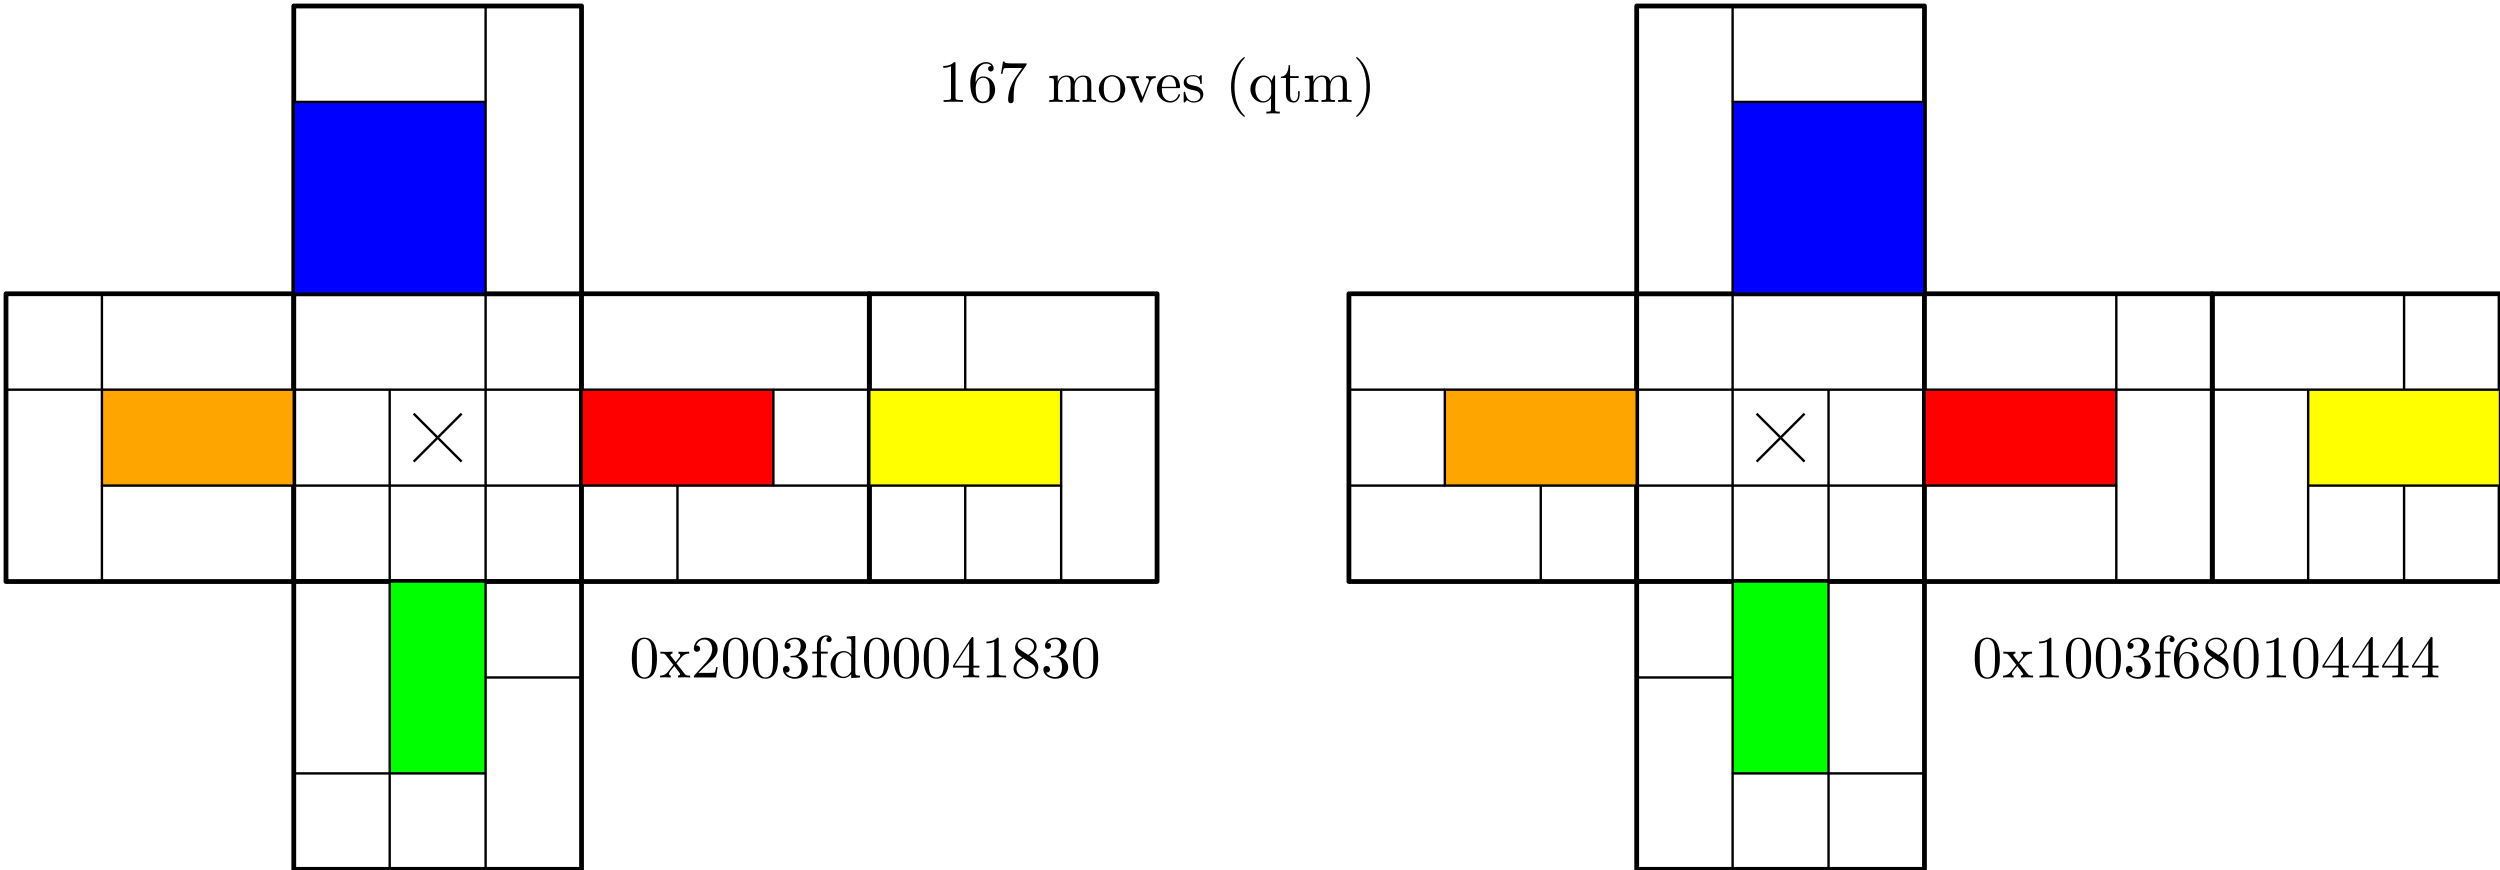
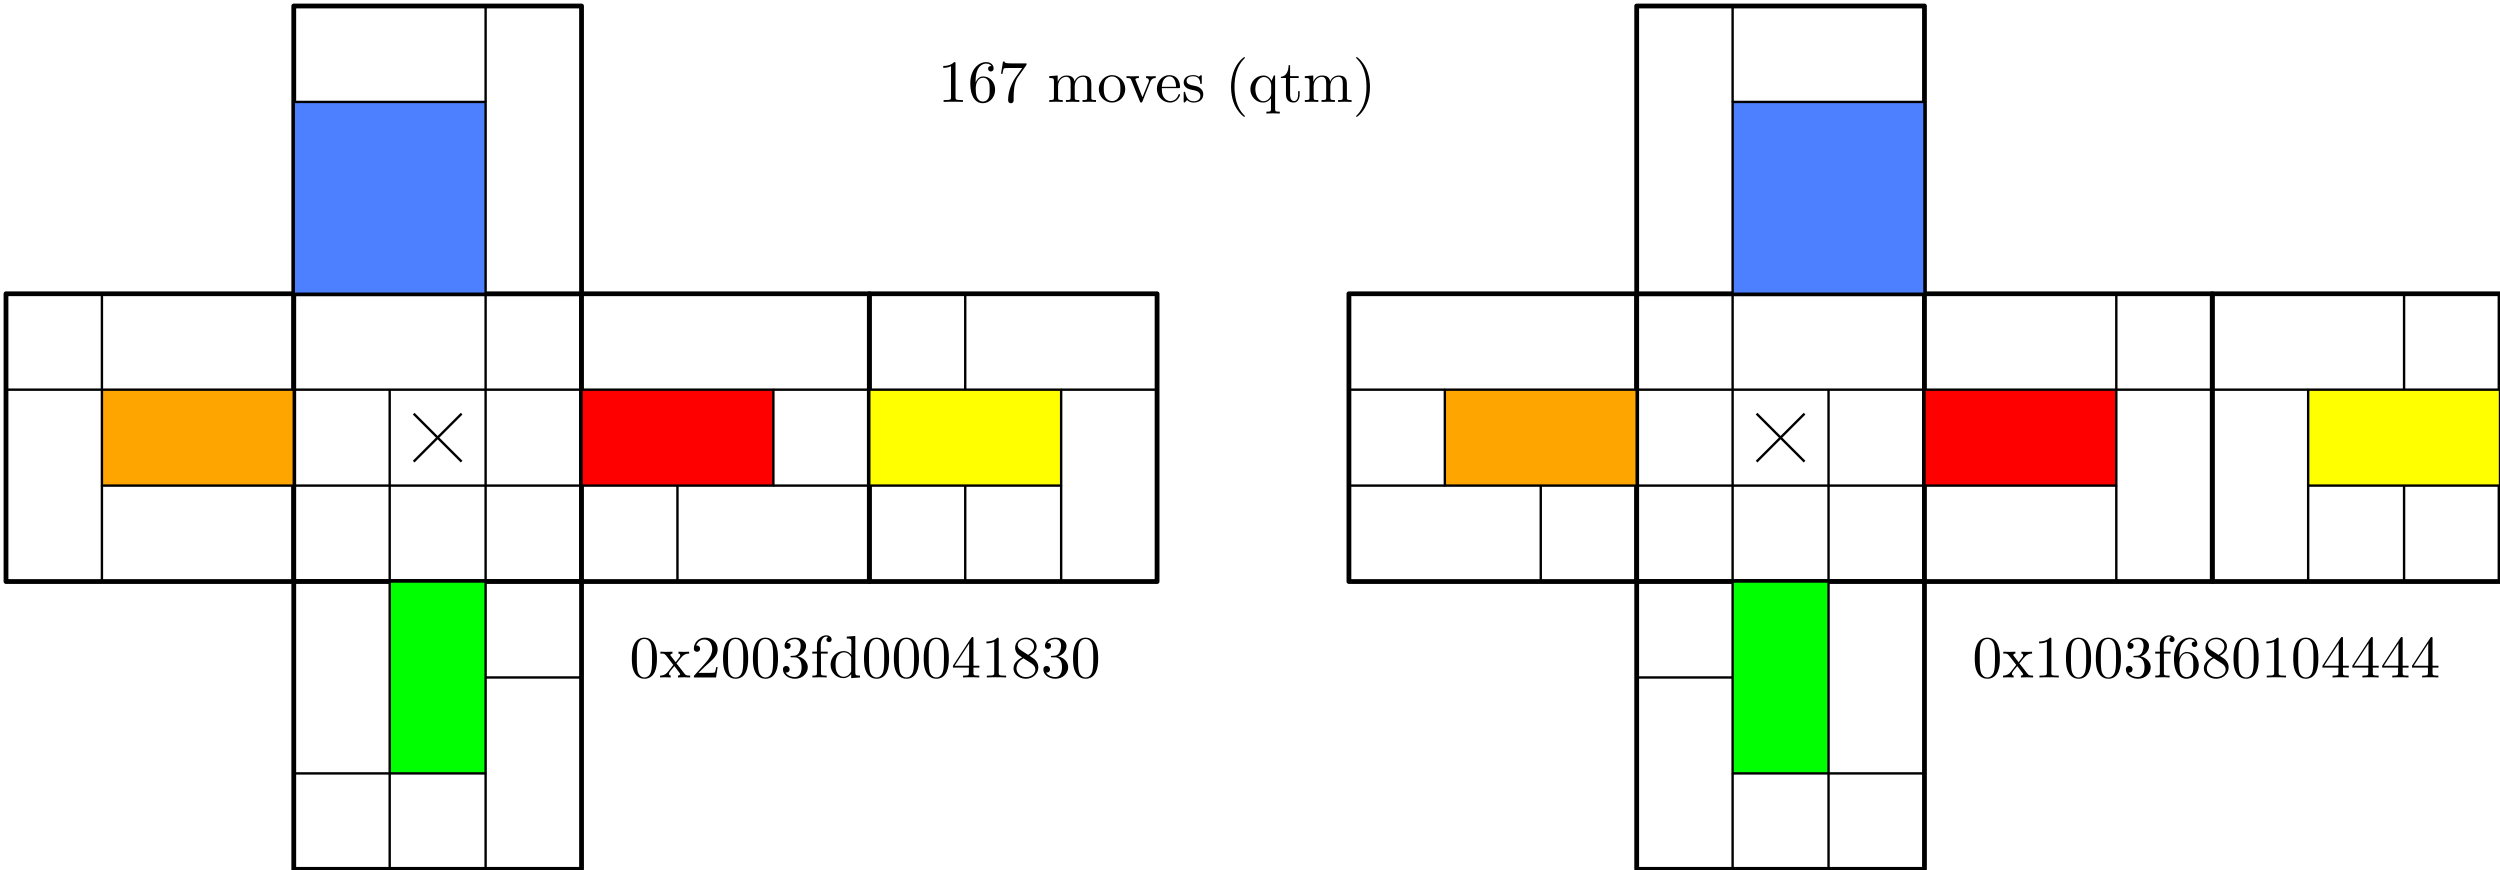
<svg xmlns="http://www.w3.org/2000/svg" xmlns:xlink="http://www.w3.org/1999/xlink" width="417pt" height="145pt" viewBox="0 0 417 145" version="1.1">
  <defs>
    <g>
      <symbol overflow="visible" id="glyph0-0">
        <path style="stroke:none;" d="" />
      </symbol>
      <symbol overflow="visible" id="glyph0-1">
        <path style="stroke:none;" d="M 4.578 -3.188 C 4.578 -3.984 4.531 -4.781 4.188 -5.516 C 3.734 -6.484 2.906 -6.641 2.5 -6.641 C 1.891 -6.641 1.172 -6.375 0.75 -5.453 C 0.438 -4.766 0.391 -3.984 0.391 -3.188 C 0.391 -2.438 0.422 -1.547 0.844 -0.781 C 1.266 0.016 2 0.219 2.484 0.219 C 3.016 0.219 3.781 0.016 4.219 -0.938 C 4.531 -1.625 4.578 -2.406 4.578 -3.188 Z M 2.484 0 C 2.094 0 1.5 -0.25 1.328 -1.203 C 1.219 -1.797 1.219 -2.719 1.219 -3.312 C 1.219 -3.953 1.219 -4.609 1.297 -5.141 C 1.484 -6.328 2.234 -6.422 2.484 -6.422 C 2.812 -6.422 3.469 -6.234 3.656 -5.25 C 3.766 -4.688 3.766 -3.938 3.766 -3.312 C 3.766 -2.562 3.766 -1.891 3.656 -1.25 C 3.5 -0.297 2.938 0 2.484 0 Z M 2.484 0 " />
      </symbol>
      <symbol overflow="visible" id="glyph0-2">
        <path style="stroke:none;" d="M 2.859 -2.344 C 3.156 -2.719 3.531 -3.203 3.781 -3.469 C 4.094 -3.828 4.5 -3.984 4.969 -3.984 L 4.969 -4.297 C 4.703 -4.281 4.406 -4.266 4.141 -4.266 C 3.844 -4.266 3.312 -4.281 3.188 -4.297 L 3.188 -3.984 C 3.406 -3.969 3.484 -3.844 3.484 -3.672 C 3.484 -3.516 3.375 -3.391 3.328 -3.328 L 2.719 -2.547 L 1.938 -3.562 C 1.844 -3.656 1.844 -3.672 1.844 -3.734 C 1.844 -3.891 2 -3.984 2.188 -3.984 L 2.188 -4.297 C 1.938 -4.281 1.281 -4.266 1.109 -4.266 C 0.906 -4.266 0.438 -4.281 0.172 -4.297 L 0.172 -3.984 C 0.875 -3.984 0.875 -3.984 1.344 -3.375 L 2.328 -2.094 L 1.391 -0.906 C 0.922 -0.328 0.328 -0.312 0.125 -0.312 L 0.125 0 C 0.375 -0.016 0.688 -0.031 0.953 -0.031 C 1.234 -0.031 1.656 -0.016 1.891 0 L 1.891 -0.312 C 1.672 -0.344 1.609 -0.469 1.609 -0.625 C 1.609 -0.844 1.891 -1.172 2.5 -1.891 L 3.266 -0.891 C 3.344 -0.781 3.469 -0.625 3.469 -0.562 C 3.469 -0.469 3.375 -0.312 3.109 -0.312 L 3.109 0 C 3.406 -0.016 3.969 -0.031 4.188 -0.031 C 4.453 -0.031 4.844 -0.016 5.141 0 L 5.141 -0.312 C 4.609 -0.312 4.422 -0.328 4.203 -0.625 Z M 2.859 -2.344 " />
      </symbol>
      <symbol overflow="visible" id="glyph0-3">
        <path style="stroke:none;" d="M 1.266 -0.766 L 2.328 -1.797 C 3.875 -3.172 4.469 -3.703 4.469 -4.703 C 4.469 -5.844 3.578 -6.641 2.359 -6.641 C 1.234 -6.641 0.5 -5.719 0.5 -4.828 C 0.5 -4.281 1 -4.281 1.031 -4.281 C 1.203 -4.281 1.547 -4.391 1.547 -4.812 C 1.547 -5.062 1.359 -5.328 1.016 -5.328 C 0.938 -5.328 0.922 -5.328 0.891 -5.312 C 1.109 -5.969 1.656 -6.328 2.234 -6.328 C 3.141 -6.328 3.562 -5.516 3.562 -4.703 C 3.562 -3.906 3.078 -3.125 2.516 -2.5 L 0.609 -0.375 C 0.5 -0.266 0.5 -0.234 0.5 0 L 4.203 0 L 4.469 -1.734 L 4.234 -1.734 C 4.172 -1.438 4.109 -1 4 -0.844 C 3.938 -0.766 3.281 -0.766 3.062 -0.766 Z M 1.266 -0.766 " />
      </symbol>
      <symbol overflow="visible" id="glyph0-4">
        <path style="stroke:none;" d="M 2.891 -3.516 C 3.703 -3.781 4.281 -4.469 4.281 -5.266 C 4.281 -6.078 3.406 -6.641 2.453 -6.641 C 1.453 -6.641 0.688 -6.047 0.688 -5.281 C 0.688 -4.953 0.906 -4.766 1.203 -4.766 C 1.5 -4.766 1.703 -4.984 1.703 -5.281 C 1.703 -5.766 1.234 -5.766 1.094 -5.766 C 1.391 -6.266 2.047 -6.391 2.406 -6.391 C 2.828 -6.391 3.375 -6.172 3.375 -5.281 C 3.375 -5.156 3.344 -4.578 3.094 -4.141 C 2.797 -3.656 2.453 -3.625 2.203 -3.625 C 2.125 -3.609 1.891 -3.594 1.812 -3.594 C 1.734 -3.578 1.672 -3.562 1.672 -3.469 C 1.672 -3.359 1.734 -3.359 1.906 -3.359 L 2.344 -3.359 C 3.156 -3.359 3.531 -2.688 3.531 -1.703 C 3.531 -0.344 2.844 -0.062 2.406 -0.062 C 1.969 -0.062 1.219 -0.234 0.875 -0.812 C 1.219 -0.766 1.531 -0.984 1.531 -1.359 C 1.531 -1.719 1.266 -1.922 0.984 -1.922 C 0.734 -1.922 0.422 -1.781 0.422 -1.344 C 0.422 -0.438 1.344 0.219 2.438 0.219 C 3.656 0.219 4.562 -0.688 4.562 -1.703 C 4.562 -2.516 3.922 -3.297 2.891 -3.516 Z M 2.891 -3.516 " />
      </symbol>
      <symbol overflow="visible" id="glyph0-5">
        <path style="stroke:none;" d="M 1.75 -4.297 L 1.75 -5.453 C 1.75 -6.328 2.219 -6.812 2.656 -6.812 C 2.688 -6.812 2.844 -6.812 2.984 -6.734 C 2.875 -6.703 2.688 -6.562 2.688 -6.312 C 2.688 -6.094 2.844 -5.891 3.125 -5.891 C 3.406 -5.891 3.562 -6.094 3.562 -6.328 C 3.562 -6.703 3.188 -7.031 2.656 -7.031 C 1.969 -7.031 1.109 -6.5 1.109 -5.438 L 1.109 -4.297 L 0.328 -4.297 L 0.328 -3.984 L 1.109 -3.984 L 1.109 -0.75 C 1.109 -0.312 1 -0.312 0.344 -0.312 L 0.344 0 C 0.734 -0.016 1.203 -0.031 1.469 -0.031 C 1.875 -0.031 2.344 -0.031 2.734 0 L 2.734 -0.312 L 2.531 -0.312 C 1.797 -0.312 1.781 -0.422 1.781 -0.781 L 1.781 -3.984 L 2.906 -3.984 L 2.906 -4.297 Z M 1.75 -4.297 " />
      </symbol>
      <symbol overflow="visible" id="glyph0-6">
        <path style="stroke:none;" d="M 3.781 -0.547 L 3.781 0.109 L 5.25 0 L 5.25 -0.312 C 4.562 -0.312 4.469 -0.375 4.469 -0.875 L 4.469 -6.922 L 3.047 -6.812 L 3.047 -6.5 C 3.734 -6.5 3.812 -6.438 3.812 -5.938 L 3.812 -3.781 C 3.531 -4.141 3.094 -4.406 2.562 -4.406 C 1.391 -4.406 0.344 -3.422 0.344 -2.141 C 0.344 -0.875 1.312 0.109 2.453 0.109 C 3.094 0.109 3.531 -0.234 3.781 -0.547 Z M 3.781 -3.219 L 3.781 -1.172 C 3.781 -1 3.781 -0.984 3.672 -0.812 C 3.375 -0.328 2.938 -0.109 2.5 -0.109 C 2.047 -0.109 1.688 -0.375 1.453 -0.75 C 1.203 -1.156 1.172 -1.719 1.172 -2.141 C 1.172 -2.5 1.188 -3.094 1.469 -3.547 C 1.688 -3.859 2.062 -4.188 2.609 -4.188 C 2.953 -4.188 3.375 -4.031 3.672 -3.594 C 3.781 -3.422 3.781 -3.406 3.781 -3.219 Z M 3.781 -3.219 " />
      </symbol>
      <symbol overflow="visible" id="glyph0-7">
        <path style="stroke:none;" d="M 2.938 -1.641 L 2.938 -0.781 C 2.938 -0.422 2.906 -0.312 2.172 -0.312 L 1.969 -0.312 L 1.969 0 C 2.375 -0.031 2.891 -0.031 3.312 -0.031 C 3.734 -0.031 4.25 -0.031 4.672 0 L 4.672 -0.312 L 4.453 -0.312 C 3.719 -0.312 3.703 -0.422 3.703 -0.781 L 3.703 -1.641 L 4.688 -1.641 L 4.688 -1.953 L 3.703 -1.953 L 3.703 -6.484 C 3.703 -6.688 3.703 -6.75 3.531 -6.75 C 3.453 -6.75 3.422 -6.75 3.344 -6.625 L 0.281 -1.953 L 0.281 -1.641 Z M 2.984 -1.953 L 0.562 -1.953 L 2.984 -5.672 Z M 2.984 -1.953 " />
      </symbol>
      <symbol overflow="visible" id="glyph0-8">
        <path style="stroke:none;" d="M 2.938 -6.375 C 2.938 -6.625 2.938 -6.641 2.703 -6.641 C 2.078 -6 1.203 -6 0.891 -6 L 0.891 -5.688 C 1.094 -5.688 1.672 -5.688 2.188 -5.953 L 2.188 -0.781 C 2.188 -0.422 2.156 -0.312 1.266 -0.312 L 0.953 -0.312 L 0.953 0 C 1.297 -0.031 2.156 -0.031 2.562 -0.031 C 2.953 -0.031 3.828 -0.031 4.172 0 L 4.172 -0.312 L 3.859 -0.312 C 2.953 -0.312 2.938 -0.422 2.938 -0.781 Z M 2.938 -6.375 " />
      </symbol>
      <symbol overflow="visible" id="glyph0-9">
        <path style="stroke:none;" d="M 1.625 -4.562 C 1.172 -4.859 1.125 -5.188 1.125 -5.359 C 1.125 -5.969 1.781 -6.391 2.484 -6.391 C 3.203 -6.391 3.844 -5.875 3.844 -5.156 C 3.844 -4.578 3.453 -4.109 2.859 -3.766 Z M 3.078 -3.609 C 3.797 -3.984 4.281 -4.5 4.281 -5.156 C 4.281 -6.078 3.406 -6.641 2.5 -6.641 C 1.5 -6.641 0.688 -5.906 0.688 -4.969 C 0.688 -4.797 0.703 -4.344 1.125 -3.875 C 1.234 -3.766 1.609 -3.516 1.859 -3.344 C 1.281 -3.047 0.422 -2.5 0.422 -1.5 C 0.422 -0.453 1.438 0.219 2.484 0.219 C 3.609 0.219 4.562 -0.609 4.562 -1.672 C 4.562 -2.031 4.453 -2.484 4.062 -2.906 C 3.875 -3.109 3.719 -3.203 3.078 -3.609 Z M 2.078 -3.188 L 3.312 -2.406 C 3.594 -2.219 4.062 -1.922 4.062 -1.312 C 4.062 -0.578 3.312 -0.062 2.5 -0.062 C 1.641 -0.062 0.922 -0.672 0.922 -1.5 C 0.922 -2.078 1.234 -2.719 2.078 -3.188 Z M 2.078 -3.188 " />
      </symbol>
      <symbol overflow="visible" id="glyph0-10">
        <path style="stroke:none;" d="M 1.312 -3.266 L 1.312 -3.516 C 1.312 -6.031 2.547 -6.391 3.062 -6.391 C 3.297 -6.391 3.719 -6.328 3.938 -5.984 C 3.781 -5.984 3.391 -5.984 3.391 -5.547 C 3.391 -5.234 3.625 -5.078 3.844 -5.078 C 4 -5.078 4.312 -5.172 4.312 -5.562 C 4.312 -6.156 3.875 -6.641 3.047 -6.641 C 1.766 -6.641 0.422 -5.359 0.422 -3.156 C 0.422 -0.484 1.578 0.219 2.5 0.219 C 3.609 0.219 4.562 -0.719 4.562 -2.031 C 4.562 -3.297 3.672 -4.25 2.562 -4.25 C 1.891 -4.25 1.516 -3.75 1.312 -3.266 Z M 2.5 -0.062 C 1.875 -0.062 1.578 -0.656 1.516 -0.812 C 1.328 -1.281 1.328 -2.078 1.328 -2.25 C 1.328 -3.031 1.656 -4.031 2.547 -4.031 C 2.719 -4.031 3.172 -4.031 3.484 -3.406 C 3.656 -3.047 3.656 -2.531 3.656 -2.047 C 3.656 -1.562 3.656 -1.062 3.484 -0.703 C 3.188 -0.109 2.734 -0.062 2.5 -0.062 Z M 2.5 -0.062 " />
      </symbol>
      <symbol overflow="visible" id="glyph1-0">
        <path style="stroke:none;" d="" />
      </symbol>
      <symbol overflow="visible" id="glyph1-1">
        <path style="stroke:none;" d="M 2.938 -6.375 C 2.938 -6.625 2.938 -6.641 2.703 -6.641 C 2.078 -6 1.203 -6 0.891 -6 L 0.891 -5.688 C 1.094 -5.688 1.672 -5.688 2.188 -5.953 L 2.188 -0.781 C 2.188 -0.422 2.156 -0.312 1.266 -0.312 L 0.953 -0.312 L 0.953 0 C 1.297 -0.031 2.156 -0.031 2.562 -0.031 C 2.953 -0.031 3.828 -0.031 4.172 0 L 4.172 -0.312 L 3.859 -0.312 C 2.953 -0.312 2.938 -0.422 2.938 -0.781 Z M 2.938 -6.375 " />
      </symbol>
      <symbol overflow="visible" id="glyph1-2">
        <path style="stroke:none;" d="M 1.312 -3.266 L 1.312 -3.516 C 1.312 -6.031 2.547 -6.391 3.062 -6.391 C 3.297 -6.391 3.719 -6.328 3.938 -5.984 C 3.781 -5.984 3.391 -5.984 3.391 -5.547 C 3.391 -5.234 3.625 -5.078 3.844 -5.078 C 4 -5.078 4.312 -5.172 4.312 -5.562 C 4.312 -6.156 3.875 -6.641 3.047 -6.641 C 1.766 -6.641 0.422 -5.359 0.422 -3.156 C 0.422 -0.484 1.578 0.219 2.5 0.219 C 3.609 0.219 4.562 -0.719 4.562 -2.031 C 4.562 -3.297 3.672 -4.25 2.562 -4.25 C 1.891 -4.25 1.516 -3.75 1.312 -3.266 Z M 2.5 -0.062 C 1.875 -0.062 1.578 -0.656 1.516 -0.812 C 1.328 -1.281 1.328 -2.078 1.328 -2.25 C 1.328 -3.031 1.656 -4.031 2.547 -4.031 C 2.719 -4.031 3.172 -4.031 3.484 -3.406 C 3.656 -3.047 3.656 -2.531 3.656 -2.047 C 3.656 -1.562 3.656 -1.062 3.484 -0.703 C 3.188 -0.109 2.734 -0.062 2.5 -0.062 Z M 2.5 -0.062 " />
      </symbol>
      <symbol overflow="visible" id="glyph1-3">
        <path style="stroke:none;" d="M 4.75 -6.078 C 4.828 -6.188 4.828 -6.203 4.828 -6.422 L 2.406 -6.422 C 1.203 -6.422 1.172 -6.547 1.141 -6.734 L 0.891 -6.734 L 0.562 -4.688 L 0.812 -4.688 C 0.844 -4.844 0.922 -5.469 1.062 -5.594 C 1.125 -5.656 1.906 -5.656 2.031 -5.656 L 4.094 -5.656 C 3.984 -5.5 3.203 -4.406 2.984 -4.078 C 2.078 -2.734 1.75 -1.344 1.75 -0.328 C 1.75 -0.234 1.75 0.219 2.219 0.219 C 2.672 0.219 2.672 -0.234 2.672 -0.328 L 2.672 -0.844 C 2.672 -1.391 2.703 -1.938 2.781 -2.469 C 2.828 -2.703 2.953 -3.562 3.406 -4.172 Z M 4.75 -6.078 " />
      </symbol>
      <symbol overflow="visible" id="glyph1-4">
        <path style="stroke:none;" d="M 1.094 -3.422 L 1.094 -0.75 C 1.094 -0.312 0.984 -0.312 0.312 -0.312 L 0.312 0 C 0.672 -0.016 1.172 -0.031 1.453 -0.031 C 1.703 -0.031 2.219 -0.016 2.562 0 L 2.562 -0.312 C 1.891 -0.312 1.781 -0.312 1.781 -0.75 L 1.781 -2.594 C 1.781 -3.625 2.5 -4.188 3.125 -4.188 C 3.766 -4.188 3.875 -3.656 3.875 -3.078 L 3.875 -0.75 C 3.875 -0.312 3.766 -0.312 3.094 -0.312 L 3.094 0 C 3.438 -0.016 3.953 -0.031 4.219 -0.031 C 4.469 -0.031 5 -0.016 5.328 0 L 5.328 -0.312 C 4.672 -0.312 4.562 -0.312 4.562 -0.75 L 4.562 -2.594 C 4.562 -3.625 5.266 -4.188 5.906 -4.188 C 6.531 -4.188 6.641 -3.656 6.641 -3.078 L 6.641 -0.75 C 6.641 -0.312 6.531 -0.312 5.859 -0.312 L 5.859 0 C 6.203 -0.016 6.719 -0.031 6.984 -0.031 C 7.25 -0.031 7.766 -0.016 8.109 0 L 8.109 -0.312 C 7.594 -0.312 7.344 -0.312 7.328 -0.609 L 7.328 -2.516 C 7.328 -3.375 7.328 -3.672 7.016 -4.031 C 6.875 -4.203 6.547 -4.406 5.969 -4.406 C 5.141 -4.406 4.688 -3.812 4.531 -3.422 C 4.391 -4.297 3.656 -4.406 3.203 -4.406 C 2.469 -4.406 2 -3.984 1.719 -3.359 L 1.719 -4.406 L 0.312 -4.297 L 0.312 -3.984 C 1.016 -3.984 1.094 -3.922 1.094 -3.422 Z M 1.094 -3.422 " />
      </symbol>
      <symbol overflow="visible" id="glyph1-5">
        <path style="stroke:none;" d="M 4.688 -2.141 C 4.688 -3.406 3.703 -4.469 2.5 -4.469 C 1.25 -4.469 0.281 -3.375 0.281 -2.141 C 0.281 -0.844 1.312 0.109 2.484 0.109 C 3.688 0.109 4.688 -0.875 4.688 -2.141 Z M 2.5 -0.141 C 2.062 -0.141 1.625 -0.344 1.359 -0.812 C 1.109 -1.25 1.109 -1.859 1.109 -2.219 C 1.109 -2.609 1.109 -3.141 1.344 -3.578 C 1.609 -4.031 2.078 -4.25 2.484 -4.25 C 2.922 -4.25 3.344 -4.031 3.609 -3.594 C 3.875 -3.172 3.875 -2.594 3.875 -2.219 C 3.875 -1.859 3.875 -1.312 3.656 -0.875 C 3.422 -0.422 2.984 -0.141 2.5 -0.141 Z M 2.5 -0.141 " />
      </symbol>
      <symbol overflow="visible" id="glyph1-6">
        <path style="stroke:none;" d="M 4.141 -3.312 C 4.234 -3.547 4.406 -3.984 5.062 -3.984 L 5.062 -4.297 C 4.828 -4.281 4.547 -4.266 4.312 -4.266 C 4.078 -4.266 3.625 -4.281 3.453 -4.297 L 3.453 -3.984 C 3.812 -3.984 3.922 -3.75 3.922 -3.562 C 3.922 -3.469 3.906 -3.422 3.875 -3.312 L 2.844 -0.781 L 1.734 -3.562 C 1.672 -3.688 1.672 -3.703 1.672 -3.734 C 1.672 -3.984 2.062 -3.984 2.25 -3.984 L 2.25 -4.297 C 1.938 -4.281 1.391 -4.266 1.156 -4.266 C 0.891 -4.266 0.484 -4.281 0.188 -4.297 L 0.188 -3.984 C 0.812 -3.984 0.859 -3.922 0.984 -3.625 L 2.422 -0.078 C 2.484 0.062 2.5 0.109 2.625 0.109 C 2.766 0.109 2.797 0.016 2.844 -0.078 Z M 4.141 -3.312 " />
      </symbol>
      <symbol overflow="visible" id="glyph1-7">
        <path style="stroke:none;" d="M 1.109 -2.516 C 1.172 -4 2.016 -4.25 2.359 -4.25 C 3.375 -4.25 3.484 -2.906 3.484 -2.516 Z M 1.109 -2.297 L 3.891 -2.297 C 4.109 -2.297 4.141 -2.297 4.141 -2.516 C 4.141 -3.5 3.594 -4.469 2.359 -4.469 C 1.203 -4.469 0.281 -3.438 0.281 -2.188 C 0.281 -0.859 1.328 0.109 2.469 0.109 C 3.688 0.109 4.141 -1 4.141 -1.188 C 4.141 -1.281 4.062 -1.312 4 -1.312 C 3.922 -1.312 3.891 -1.25 3.875 -1.172 C 3.531 -0.141 2.625 -0.141 2.531 -0.141 C 2.031 -0.141 1.641 -0.438 1.406 -0.812 C 1.109 -1.281 1.109 -1.938 1.109 -2.297 Z M 1.109 -2.297 " />
      </symbol>
      <symbol overflow="visible" id="glyph1-8">
        <path style="stroke:none;" d="M 2.078 -1.938 C 2.297 -1.891 3.109 -1.734 3.109 -1.016 C 3.109 -0.516 2.766 -0.109 1.984 -0.109 C 1.141 -0.109 0.781 -0.672 0.594 -1.531 C 0.562 -1.656 0.562 -1.688 0.453 -1.688 C 0.328 -1.688 0.328 -1.625 0.328 -1.453 L 0.328 -0.125 C 0.328 0.047 0.328 0.109 0.438 0.109 C 0.484 0.109 0.5 0.094 0.688 -0.094 C 0.703 -0.109 0.703 -0.125 0.891 -0.312 C 1.328 0.094 1.781 0.109 1.984 0.109 C 3.125 0.109 3.594 -0.562 3.594 -1.281 C 3.594 -1.797 3.297 -2.109 3.172 -2.219 C 2.844 -2.547 2.453 -2.625 2.031 -2.703 C 1.469 -2.812 0.812 -2.938 0.812 -3.516 C 0.812 -3.875 1.062 -4.281 1.922 -4.281 C 3.016 -4.281 3.078 -3.375 3.094 -3.078 C 3.094 -2.984 3.188 -2.984 3.203 -2.984 C 3.344 -2.984 3.344 -3.031 3.344 -3.219 L 3.344 -4.234 C 3.344 -4.391 3.344 -4.469 3.234 -4.469 C 3.188 -4.469 3.156 -4.469 3.031 -4.344 C 3 -4.312 2.906 -4.219 2.859 -4.188 C 2.484 -4.469 2.078 -4.469 1.922 -4.469 C 0.703 -4.469 0.328 -3.797 0.328 -3.234 C 0.328 -2.891 0.484 -2.609 0.75 -2.391 C 1.078 -2.141 1.359 -2.078 2.078 -1.938 Z M 2.078 -1.938 " />
      </symbol>
      <symbol overflow="visible" id="glyph1-9">
        <path style="stroke:none;" d="M 3.297 2.391 C 3.297 2.359 3.297 2.344 3.125 2.172 C 1.891 0.922 1.562 -0.969 1.562 -2.5 C 1.562 -4.234 1.938 -5.969 3.172 -7.203 C 3.297 -7.328 3.297 -7.344 3.297 -7.375 C 3.297 -7.453 3.266 -7.484 3.203 -7.484 C 3.094 -7.484 2.203 -6.797 1.609 -5.531 C 1.109 -4.438 0.984 -3.328 0.984 -2.5 C 0.984 -1.719 1.094 -0.516 1.641 0.625 C 2.25 1.844 3.094 2.5 3.203 2.5 C 3.266 2.5 3.297 2.469 3.297 2.391 Z M 3.297 2.391 " />
      </symbol>
      <symbol overflow="visible" id="glyph1-10">
        <path style="stroke:none;" d="M 3.781 -0.609 L 3.781 1.172 C 3.781 1.625 3.672 1.625 3.016 1.625 L 3.016 1.938 C 3.344 1.922 3.875 1.906 4.125 1.906 C 4.391 1.906 4.906 1.922 5.25 1.938 L 5.25 1.625 C 4.578 1.625 4.469 1.625 4.469 1.172 L 4.469 -4.406 L 4.25 -4.406 L 3.875 -3.5 C 3.75 -3.781 3.344 -4.406 2.547 -4.406 C 1.391 -4.406 0.344 -3.438 0.344 -2.141 C 0.344 -0.891 1.312 0.109 2.469 0.109 C 3.156 0.109 3.562 -0.312 3.781 -0.609 Z M 3.812 -2.766 L 3.812 -1.359 C 3.812 -1.031 3.641 -0.75 3.422 -0.516 C 3.297 -0.375 2.969 -0.109 2.5 -0.109 C 1.781 -0.109 1.172 -1 1.172 -2.141 C 1.172 -3.328 1.859 -4.156 2.609 -4.156 C 3.406 -4.156 3.812 -3.297 3.812 -2.766 Z M 3.812 -2.766 " />
      </symbol>
      <symbol overflow="visible" id="glyph1-11">
        <path style="stroke:none;" d="M 1.719 -3.984 L 3.156 -3.984 L 3.156 -4.297 L 1.719 -4.297 L 1.719 -6.125 L 1.469 -6.125 C 1.469 -5.312 1.172 -4.25 0.188 -4.203 L 0.188 -3.984 L 1.031 -3.984 L 1.031 -1.234 C 1.031 -0.016 1.969 0.109 2.328 0.109 C 3.031 0.109 3.312 -0.594 3.312 -1.234 L 3.312 -1.797 L 3.062 -1.797 L 3.062 -1.25 C 3.062 -0.516 2.766 -0.141 2.391 -0.141 C 1.719 -0.141 1.719 -1.047 1.719 -1.219 Z M 1.719 -3.984 " />
      </symbol>
      <symbol overflow="visible" id="glyph1-12">
        <path style="stroke:none;" d="M 2.875 -2.5 C 2.875 -3.266 2.766 -4.469 2.219 -5.609 C 1.625 -6.828 0.766 -7.484 0.672 -7.484 C 0.609 -7.484 0.562 -7.438 0.562 -7.375 C 0.562 -7.344 0.562 -7.328 0.75 -7.141 C 1.734 -6.156 2.297 -4.578 2.297 -2.5 C 2.297 -0.781 1.938 0.969 0.703 2.219 C 0.562 2.344 0.562 2.359 0.562 2.391 C 0.562 2.453 0.609 2.5 0.672 2.5 C 0.766 2.5 1.672 1.812 2.25 0.547 C 2.766 -0.547 2.875 -1.656 2.875 -2.5 Z M 2.875 -2.5 " />
      </symbol>
    </g>
  </defs>
-   <g id="surface276">
+   <g id="surface295">
    <path style="fill-rule:evenodd;fill:rgb(100%,100%,100%);fill-opacity:1;stroke-width:0.8;stroke-linecap:butt;stroke-linejoin:round;stroke:rgb(0%,0%,0%);stroke-opacity:1;stroke-miterlimit:10;" d="M 128 704 L 128 656 L 176 656 L 176 704 Z M 128 704 " transform="matrix(1,0,0,-1,-127,753)" />
    <path style="fill-rule:evenodd;fill:rgb(100%,100%,100%);fill-opacity:1;stroke-width:0.8;stroke-linecap:butt;stroke-linejoin:round;stroke:rgb(0%,0%,0%);stroke-opacity:1;stroke-miterlimit:10;" d="M 176 656 L 176 704 L 224 704 L 224 656 Z M 176 656 " transform="matrix(1,0,0,-1,-127,753)" />
    <path style="fill-rule:evenodd;fill:rgb(100%,100%,100%);fill-opacity:1;stroke-width:0.8;stroke-linecap:butt;stroke-linejoin:round;stroke:rgb(0%,0%,0%);stroke-opacity:1;stroke-miterlimit:10;" d="M 272 656 L 272 704 L 320 704 L 320 656 Z M 272 656 " transform="matrix(1,0,0,-1,-127,753)" />
    <path style="fill-rule:evenodd;fill:rgb(100%,100%,100%);fill-opacity:1;stroke-width:0.8;stroke-linecap:butt;stroke-linejoin:round;stroke:rgb(0%,0%,0%);stroke-opacity:1;stroke-miterlimit:10;" d="M 176 656 L 176 608 L 224 608 L 224 656 Z M 176 656 " transform="matrix(1,0,0,-1,-127,753)" />
    <path style="fill-rule:evenodd;fill:rgb(100%,100%,100%);fill-opacity:1;stroke-width:0.8;stroke-linecap:butt;stroke-linejoin:round;stroke:rgb(0%,0%,0%);stroke-opacity:1;stroke-miterlimit:10;" d="M 176 704 L 176 752 L 224 752 L 224 704 Z M 176 704 " transform="matrix(1,0,0,-1,-127,753)" />
    <path style="fill-rule:evenodd;fill:rgb(100%,100%,100%);fill-opacity:1;stroke-width:0.8;stroke-linecap:butt;stroke-linejoin:round;stroke:rgb(0%,0%,0%);stroke-opacity:1;stroke-miterlimit:10;" d="M 224 656 L 224 704 L 272 704 L 272 656 Z M 224 656 " transform="matrix(1,0,0,-1,-127,753)" />
    <path style="fill-rule:evenodd;fill:rgb(100%,0%,0%);fill-opacity:1;stroke-width:0.4;stroke-linecap:butt;stroke-linejoin:round;stroke:rgb(0%,0%,0%);stroke-opacity:1;stroke-miterlimit:10;" d="M 196 684 L 204 676 " transform="matrix(1,0,0,-1,-127,753)" />
    <path style="fill-rule:evenodd;fill:rgb(100%,0%,0%);fill-opacity:1;stroke-width:0.4;stroke-linecap:butt;stroke-linejoin:round;stroke:rgb(0%,0%,0%);stroke-opacity:1;stroke-miterlimit:10;" d="M 196 676 L 204 684 " transform="matrix(1,0,0,-1,-127,753)" />
    <path style="fill-rule:evenodd;fill:rgb(100%,100%,100%);fill-opacity:1;stroke-width:0.8;stroke-linecap:butt;stroke-linejoin:round;stroke:rgb(0%,0%,0%);stroke-opacity:1;stroke-miterlimit:10;" d="M 352 704 L 352 656 L 400 656 L 400 704 Z M 352 704 " transform="matrix(1,0,0,-1,-127,753)" />
    <path style="fill-rule:evenodd;fill:rgb(100%,100%,100%);fill-opacity:1;stroke-width:0.8;stroke-linecap:butt;stroke-linejoin:round;stroke:rgb(0%,0%,0%);stroke-opacity:1;stroke-miterlimit:10;" d="M 400 656 L 400 704 L 448 704 L 448 656 Z M 400 656 " transform="matrix(1,0,0,-1,-127,753)" />
    <path style="fill-rule:evenodd;fill:rgb(100%,100%,100%);fill-opacity:1;stroke-width:0.8;stroke-linecap:butt;stroke-linejoin:round;stroke:rgb(0%,0%,0%);stroke-opacity:1;stroke-miterlimit:10;" d="M 496 656 L 496 704 L 544 704 L 544 656 Z M 496 656 " transform="matrix(1,0,0,-1,-127,753)" />
    <path style="fill-rule:evenodd;fill:rgb(100%,100%,100%);fill-opacity:1;stroke-width:0.8;stroke-linecap:butt;stroke-linejoin:round;stroke:rgb(0%,0%,0%);stroke-opacity:1;stroke-miterlimit:10;" d="M 400 656 L 400 608 L 448 608 L 448 656 Z M 400 656 " transform="matrix(1,0,0,-1,-127,753)" />
    <path style="fill-rule:evenodd;fill:rgb(100%,100%,100%);fill-opacity:1;stroke-width:0.8;stroke-linecap:butt;stroke-linejoin:round;stroke:rgb(0%,0%,0%);stroke-opacity:1;stroke-miterlimit:10;" d="M 400 704 L 400 752 L 448 752 L 448 704 Z M 400 704 " transform="matrix(1,0,0,-1,-127,753)" />
    <path style="fill-rule:evenodd;fill:rgb(100%,100%,100%);fill-opacity:1;stroke-width:0.8;stroke-linecap:butt;stroke-linejoin:round;stroke:rgb(0%,0%,0%);stroke-opacity:1;stroke-miterlimit:10;" d="M 448 656 L 448 704 L 496 704 L 496 656 Z M 448 656 " transform="matrix(1,0,0,-1,-127,753)" />
    <path style="fill-rule:evenodd;fill:rgb(100%,0%,0%);fill-opacity:1;stroke-width:0.4;stroke-linecap:butt;stroke-linejoin:round;stroke:rgb(0%,0%,0%);stroke-opacity:1;stroke-miterlimit:10;" d="M 420 684 L 428 676 " transform="matrix(1,0,0,-1,-127,753)" />
    <path style="fill-rule:evenodd;fill:rgb(100%,0%,0%);fill-opacity:1;stroke-width:0.4;stroke-linecap:butt;stroke-linejoin:round;stroke:rgb(0%,0%,0%);stroke-opacity:1;stroke-miterlimit:10;" d="M 420 676 L 428 684 " transform="matrix(1,0,0,-1,-127,753)" />
-     <path style="fill-rule:evenodd;fill:rgb(0%,0%,100%);fill-opacity:1;stroke-width:0.4;stroke-linecap:butt;stroke-linejoin:round;stroke:rgb(0%,0%,0%);stroke-opacity:1;stroke-miterlimit:10;" d="M 208 736 L 208 704 L 176 704 L 176 736 Z M 208 736 " transform="matrix(1,0,0,-1,-127,753)" />
-     <path style="fill-rule:evenodd;fill:rgb(0%,0%,100%);fill-opacity:1;stroke-width:0.4;stroke-linecap:butt;stroke-linejoin:round;stroke:rgb(0%,0%,0%);stroke-opacity:1;stroke-miterlimit:10;" d="M 416 736 L 416 704 L 448 704 L 448 736 Z M 416 736 " transform="matrix(1,0,0,-1,-127,753)" />
+     <path style="fill-rule:evenodd;fill:rgb(30%,50%,100%);fill-opacity:1;stroke-width:0.4;stroke-linecap:butt;stroke-linejoin:round;stroke:rgb(0%,0%,0%);stroke-opacity:1;stroke-miterlimit:10;" d="M 208 736 L 208 704 L 176 704 L 176 736 Z M 208 736 " transform="matrix(1,0,0,-1,-127,753)" />
+     <path style="fill-rule:evenodd;fill:rgb(30%,50%,100%);fill-opacity:1;stroke-width:0.4;stroke-linecap:butt;stroke-linejoin:round;stroke:rgb(0%,0%,0%);stroke-opacity:1;stroke-miterlimit:10;" d="M 416 736 L 416 704 L 448 704 L 448 736 Z M 416 736 " transform="matrix(1,0,0,-1,-127,753)" />
    <path style="fill-rule:evenodd;fill:rgb(100%,64.7%,0%);fill-opacity:1;stroke-width:0.4;stroke-linecap:butt;stroke-linejoin:round;stroke:rgb(0%,0%,0%);stroke-opacity:1;stroke-miterlimit:10;" d="M 144 688 L 144 672 L 176 672 L 176 688 Z M 144 688 " transform="matrix(1,0,0,-1,-127,753)" />
    <path style="fill-rule:evenodd;fill:rgb(100%,64.7%,0%);fill-opacity:1;stroke-width:0.4;stroke-linecap:butt;stroke-linejoin:round;stroke:rgb(0%,0%,0%);stroke-opacity:1;stroke-miterlimit:10;" d="M 368 688 L 368 672 L 400 672 L 400 688 Z M 368 688 " transform="matrix(1,0,0,-1,-127,753)" />
    <path style="fill-rule:evenodd;fill:rgb(0%,100%,0%);fill-opacity:1;stroke-width:0.4;stroke-linecap:butt;stroke-linejoin:round;stroke:rgb(0%,0%,0%);stroke-opacity:1;stroke-miterlimit:10;" d="M 192 656 L 192 624 L 208 624 L 208 656 Z M 192 656 " transform="matrix(1,0,0,-1,-127,753)" />
    <path style="fill-rule:evenodd;fill:rgb(0%,100%,0%);fill-opacity:1;stroke-width:0.4;stroke-linecap:butt;stroke-linejoin:round;stroke:rgb(0%,0%,0%);stroke-opacity:1;stroke-miterlimit:10;" d="M 416 656 L 416 624 L 432 624 L 432 656 Z M 416 656 " transform="matrix(1,0,0,-1,-127,753)" />
    <path style="fill-rule:evenodd;fill:rgb(100%,0%,0%);fill-opacity:1;stroke-width:0.4;stroke-linecap:butt;stroke-linejoin:round;stroke:rgb(0%,0%,0%);stroke-opacity:1;stroke-miterlimit:10;" d="M 448 688 L 448 672 L 480 672 L 480 688 Z M 448 688 " transform="matrix(1,0,0,-1,-127,753)" />
    <path style="fill-rule:evenodd;fill:rgb(100%,0%,0%);fill-opacity:1;stroke-width:0.4;stroke-linecap:butt;stroke-linejoin:round;stroke:rgb(0%,0%,0%);stroke-opacity:1;stroke-miterlimit:10;" d="M 224 688 L 224 672 L 256 672 L 256 688 Z M 224 688 " transform="matrix(1,0,0,-1,-127,753)" />
    <path style="fill-rule:evenodd;fill:rgb(100%,100%,0%);fill-opacity:1;stroke-width:0.4;stroke-linecap:butt;stroke-linejoin:round;stroke:rgb(0%,0%,0%);stroke-opacity:1;stroke-miterlimit:10;" d="M 272 688 L 272 672 L 304 672 L 304 688 Z M 272 688 " transform="matrix(1,0,0,-1,-127,753)" />
    <path style="fill-rule:evenodd;fill:rgb(100%,100%,0%);fill-opacity:1;stroke-width:0.4;stroke-linecap:butt;stroke-linejoin:round;stroke:rgb(0%,0%,0%);stroke-opacity:1;stroke-miterlimit:10;" d="M 544 688 L 544 672 L 512 672 L 512 688 Z M 544 688 " transform="matrix(1,0,0,-1,-127,753)" />
    <path style="fill:none;stroke-width:0.4;stroke-linecap:butt;stroke-linejoin:round;stroke:rgb(0%,0%,0%);stroke-opacity:1;stroke-miterlimit:10;" d="M 144 672 L 144 656 " transform="matrix(1,0,0,-1,-127,753)" />
    <path style="fill:none;stroke-width:0.4;stroke-linecap:butt;stroke-linejoin:round;stroke:rgb(0%,0%,0%);stroke-opacity:1;stroke-miterlimit:10;" d="M 144 688 L 128 688 " transform="matrix(1,0,0,-1,-127,753)" />
    <path style="fill:none;stroke-width:0.4;stroke-linecap:butt;stroke-linejoin:round;stroke:rgb(0%,0%,0%);stroke-opacity:1;stroke-miterlimit:10;" d="M 144 704 L 144 688 " transform="matrix(1,0,0,-1,-127,753)" />
    <path style="fill:none;stroke-width:0.4;stroke-linecap:butt;stroke-linejoin:round;stroke:rgb(0%,0%,0%);stroke-opacity:1;stroke-miterlimit:10;" d="M 208 752 L 208 736 " transform="matrix(1,0,0,-1,-127,753)" />
    <path style="fill:none;stroke-width:0.4;stroke-linecap:butt;stroke-linejoin:round;stroke:rgb(0%,0%,0%);stroke-opacity:1;stroke-miterlimit:10;" d="M 208 704 L 208 656 " transform="matrix(1,0,0,-1,-127,753)" />
    <path style="fill:none;stroke-width:0.4;stroke-linecap:butt;stroke-linejoin:round;stroke:rgb(0%,0%,0%);stroke-opacity:1;stroke-miterlimit:10;" d="M 176 688 L 224 688 " transform="matrix(1,0,0,-1,-127,753)" />
    <path style="fill:none;stroke-width:0.4;stroke-linecap:butt;stroke-linejoin:round;stroke:rgb(0%,0%,0%);stroke-opacity:1;stroke-miterlimit:10;" d="M 192 688 L 192 656 " transform="matrix(1,0,0,-1,-127,753)" />
    <path style="fill:none;stroke-width:0.4;stroke-linecap:butt;stroke-linejoin:round;stroke:rgb(0%,0%,0%);stroke-opacity:1;stroke-miterlimit:10;" d="M 176 672 L 224 672 " transform="matrix(1,0,0,-1,-127,753)" />
    <path style="fill:none;stroke-width:0.4;stroke-linecap:butt;stroke-linejoin:round;stroke:rgb(0%,0%,0%);stroke-opacity:1;stroke-miterlimit:10;" d="M 192 624 L 176 624 " transform="matrix(1,0,0,-1,-127,753)" />
    <path style="fill:none;stroke-width:0.4;stroke-linecap:butt;stroke-linejoin:round;stroke:rgb(0%,0%,0%);stroke-opacity:1;stroke-miterlimit:10;" d="M 192 624 L 192 608 " transform="matrix(1,0,0,-1,-127,753)" />
    <path style="fill:none;stroke-width:0.4;stroke-linecap:butt;stroke-linejoin:round;stroke:rgb(0%,0%,0%);stroke-opacity:1;stroke-miterlimit:10;" d="M 208 624 L 208 608 " transform="matrix(1,0,0,-1,-127,753)" />
    <path style="fill:none;stroke-width:0.4;stroke-linecap:butt;stroke-linejoin:round;stroke:rgb(0%,0%,0%);stroke-opacity:1;stroke-miterlimit:10;" d="M 208 640 L 224 640 " transform="matrix(1,0,0,-1,-127,753)" />
    <path style="fill:none;stroke-width:0.4;stroke-linecap:butt;stroke-linejoin:round;stroke:rgb(0%,0%,0%);stroke-opacity:1;stroke-miterlimit:10;" d="M 256 688 L 272 688 " transform="matrix(1,0,0,-1,-127,753)" />
    <path style="fill:none;stroke-width:0.4;stroke-linecap:butt;stroke-linejoin:round;stroke:rgb(0%,0%,0%);stroke-opacity:1;stroke-miterlimit:10;" d="M 256 672 L 272 672 " transform="matrix(1,0,0,-1,-127,753)" />
    <path style="fill:none;stroke-width:0.4;stroke-linecap:butt;stroke-linejoin:round;stroke:rgb(0%,0%,0%);stroke-opacity:1;stroke-miterlimit:10;" d="M 240 672 L 240 656 " transform="matrix(1,0,0,-1,-127,753)" />
    <path style="fill:none;stroke-width:0.4;stroke-linecap:butt;stroke-linejoin:round;stroke:rgb(0%,0%,0%);stroke-opacity:1;stroke-miterlimit:10;" d="M 288 704 L 288 688 " transform="matrix(1,0,0,-1,-127,753)" />
    <path style="fill:none;stroke-width:0.4;stroke-linecap:butt;stroke-linejoin:round;stroke:rgb(0%,0%,0%);stroke-opacity:1;stroke-miterlimit:10;" d="M 304 688 L 320 688 " transform="matrix(1,0,0,-1,-127,753)" />
    <path style="fill:none;stroke-width:0.4;stroke-linecap:butt;stroke-linejoin:round;stroke:rgb(0%,0%,0%);stroke-opacity:1;stroke-miterlimit:10;" d="M 304 672 L 304 656 " transform="matrix(1,0,0,-1,-127,753)" />
    <path style="fill:none;stroke-width:0.4;stroke-linecap:butt;stroke-linejoin:round;stroke:rgb(0%,0%,0%);stroke-opacity:1;stroke-miterlimit:10;" d="M 288 672 L 288 656 " transform="matrix(1,0,0,-1,-127,753)" />
    <path style="fill:none;stroke-width:0.4;stroke-linecap:butt;stroke-linejoin:round;stroke:rgb(0%,0%,0%);stroke-opacity:1;stroke-miterlimit:10;" d="M 416 736 L 416 752 " transform="matrix(1,0,0,-1,-127,753)" />
    <path style="fill:none;stroke-width:0.4;stroke-linecap:butt;stroke-linejoin:round;stroke:rgb(0%,0%,0%);stroke-opacity:1;stroke-miterlimit:10;" d="M 416 624 L 416 608 " transform="matrix(1,0,0,-1,-127,753)" />
    <path style="fill:none;stroke-width:0.4;stroke-linecap:butt;stroke-linejoin:round;stroke:rgb(0%,0%,0%);stroke-opacity:1;stroke-miterlimit:10;" d="M 416 640 L 400 640 " transform="matrix(1,0,0,-1,-127,753)" />
    <path style="fill:none;stroke-width:0.4;stroke-linecap:butt;stroke-linejoin:round;stroke:rgb(0%,0%,0%);stroke-opacity:1;stroke-miterlimit:10;" d="M 432 608 L 432 624 " transform="matrix(1,0,0,-1,-127,753)" />
    <path style="fill:none;stroke-width:0.4;stroke-linecap:butt;stroke-linejoin:round;stroke:rgb(0%,0%,0%);stroke-opacity:1;stroke-miterlimit:10;" d="M 432 624 L 448 624 " transform="matrix(1,0,0,-1,-127,753)" />
    <path style="fill:none;stroke-width:0.4;stroke-linecap:butt;stroke-linejoin:round;stroke:rgb(0%,0%,0%);stroke-opacity:1;stroke-miterlimit:10;" d="M 368 688 L 352 688 " transform="matrix(1,0,0,-1,-127,753)" />
    <path style="fill:none;stroke-width:0.4;stroke-linecap:butt;stroke-linejoin:round;stroke:rgb(0%,0%,0%);stroke-opacity:1;stroke-miterlimit:10;" d="M 368 672 L 352 672 " transform="matrix(1,0,0,-1,-127,753)" />
    <path style="fill:none;stroke-width:0.4;stroke-linecap:butt;stroke-linejoin:round;stroke:rgb(0%,0%,0%);stroke-opacity:1;stroke-miterlimit:10;" d="M 384 672 L 384 656 " transform="matrix(1,0,0,-1,-127,753)" />
    <path style="fill:none;stroke-width:0.4;stroke-linecap:butt;stroke-linejoin:round;stroke:rgb(0%,0%,0%);stroke-opacity:1;stroke-miterlimit:10;" d="M 480 704 L 480 688 " transform="matrix(1,0,0,-1,-127,753)" />
    <path style="fill:none;stroke-width:0.4;stroke-linecap:butt;stroke-linejoin:round;stroke:rgb(0%,0%,0%);stroke-opacity:1;stroke-miterlimit:10;" d="M 480 672 L 480 656 " transform="matrix(1,0,0,-1,-127,753)" />
    <path style="fill:none;stroke-width:0.4;stroke-linecap:butt;stroke-linejoin:round;stroke:rgb(0%,0%,0%);stroke-opacity:1;stroke-miterlimit:10;" d="M 480 688 L 496 688 " transform="matrix(1,0,0,-1,-127,753)" />
    <path style="fill:none;stroke-width:0.4;stroke-linecap:butt;stroke-linejoin:round;stroke:rgb(0%,0%,0%);stroke-opacity:1;stroke-miterlimit:10;" d="M 528 704 L 528 688 " transform="matrix(1,0,0,-1,-127,753)" />
    <path style="fill:none;stroke-width:0.4;stroke-linecap:butt;stroke-linejoin:round;stroke:rgb(0%,0%,0%);stroke-opacity:1;stroke-miterlimit:10;" d="M 512 688 L 496 688 " transform="matrix(1,0,0,-1,-127,753)" />
    <path style="fill:none;stroke-width:0.4;stroke-linecap:butt;stroke-linejoin:round;stroke:rgb(0%,0%,0%);stroke-opacity:1;stroke-miterlimit:10;" d="M 512 672 L 512 656 " transform="matrix(1,0,0,-1,-127,753)" />
    <path style="fill:none;stroke-width:0.4;stroke-linecap:butt;stroke-linejoin:round;stroke:rgb(0%,0%,0%);stroke-opacity:1;stroke-miterlimit:10;" d="M 528 672 L 528 656 " transform="matrix(1,0,0,-1,-127,753)" />
    <path style="fill:none;stroke-width:0.4;stroke-linecap:butt;stroke-linejoin:round;stroke:rgb(0%,0%,0%);stroke-opacity:1;stroke-miterlimit:10;" d="M 416 704 L 416 656 " transform="matrix(1,0,0,-1,-127,753)" />
    <path style="fill:none;stroke-width:0.4;stroke-linecap:butt;stroke-linejoin:round;stroke:rgb(0%,0%,0%);stroke-opacity:1;stroke-miterlimit:10;" d="M 400 672 L 448 672 " transform="matrix(1,0,0,-1,-127,753)" />
    <path style="fill:none;stroke-width:0.4;stroke-linecap:butt;stroke-linejoin:round;stroke:rgb(0%,0%,0%);stroke-opacity:1;stroke-miterlimit:10;" d="M 400 688 L 448 688 " transform="matrix(1,0,0,-1,-127,753)" />
    <path style="fill:none;stroke-width:0.4;stroke-linecap:butt;stroke-linejoin:round;stroke:rgb(0%,0%,0%);stroke-opacity:1;stroke-miterlimit:10;" d="M 432 688 L 432 656 " transform="matrix(1,0,0,-1,-127,753)" />
    <g style="fill:rgb(0%,0%,0%);fill-opacity:1;">
      <use xlink:href="#glyph0-1" x="105" y="113" />
      <use xlink:href="#glyph0-2" x="109.981" y="113" />
      <use xlink:href="#glyph0-3" x="115.232" y="113" />
      <use xlink:href="#glyph0-1" x="120.213" y="113" />
      <use xlink:href="#glyph0-1" x="125.194" y="113" />
      <use xlink:href="#glyph0-4" x="130.175" y="113" />
      <use xlink:href="#glyph0-5" x="135.157" y="113" />
      <use xlink:href="#glyph0-6" x="138.195" y="113" />
      <use xlink:href="#glyph0-1" x="143.725" y="113" />
      <use xlink:href="#glyph0-1" x="148.706" y="113" />
      <use xlink:href="#glyph0-1" x="153.687" y="113" />
      <use xlink:href="#glyph0-7" x="158.669" y="113" />
      <use xlink:href="#glyph0-8" x="163.65" y="113" />
      <use xlink:href="#glyph0-9" x="168.631" y="113" />
      <use xlink:href="#glyph0-4" x="173.612" y="113" />
      <use xlink:href="#glyph0-1" x="178.594" y="113" />
    </g>
    <g style="fill:rgb(0%,0%,0%);fill-opacity:1;">
      <use xlink:href="#glyph0-1" x="329" y="113" />
      <use xlink:href="#glyph0-2" x="333.981" y="113" />
      <use xlink:href="#glyph0-8" x="339.232" y="113" />
      <use xlink:href="#glyph0-1" x="344.213" y="113" />
      <use xlink:href="#glyph0-1" x="349.194" y="113" />
      <use xlink:href="#glyph0-4" x="354.175" y="113" />
      <use xlink:href="#glyph0-5" x="359.157" y="113" />
      <use xlink:href="#glyph0-10" x="362.195" y="113" />
      <use xlink:href="#glyph0-9" x="367.177" y="113" />
      <use xlink:href="#glyph0-1" x="372.158" y="113" />
      <use xlink:href="#glyph0-8" x="377.139" y="113" />
      <use xlink:href="#glyph0-1" x="382.121" y="113" />
      <use xlink:href="#glyph0-7" x="387.102" y="113" />
      <use xlink:href="#glyph0-7" x="392.083" y="113" />
      <use xlink:href="#glyph0-7" x="397.064" y="113" />
      <use xlink:href="#glyph0-7" x="402.046" y="113" />
    </g>
    <g style="fill:rgb(0%,0%,0%);fill-opacity:1;">
      <use xlink:href="#glyph1-1" x="156.442" y="16.999" />
      <use xlink:href="#glyph1-2" x="161.424" y="16.999" />
      <use xlink:href="#glyph1-3" x="166.405" y="16.999" />
      <use xlink:href="#glyph1-4" x="174.704" y="16.999" />
      <use xlink:href="#glyph1-5" x="183.003" y="16.999" />
      <use xlink:href="#glyph1-6" x="187.715" y="16.999" />
      <use xlink:href="#glyph1-7" x="192.686" y="16.999" />
      <use xlink:href="#glyph1-8" x="197.11" y="16.999" />
      <use xlink:href="#glyph1-9" x="204.353" y="16.999" />
      <use xlink:href="#glyph1-10" x="208.218" y="16.999" />
      <use xlink:href="#glyph1-11" x="213.468" y="16.999" />
      <use xlink:href="#glyph1-4" x="217.334" y="16.999" />
      <use xlink:href="#glyph1-12" x="225.633" y="16.999" />
    </g>
  </g>
</svg>
